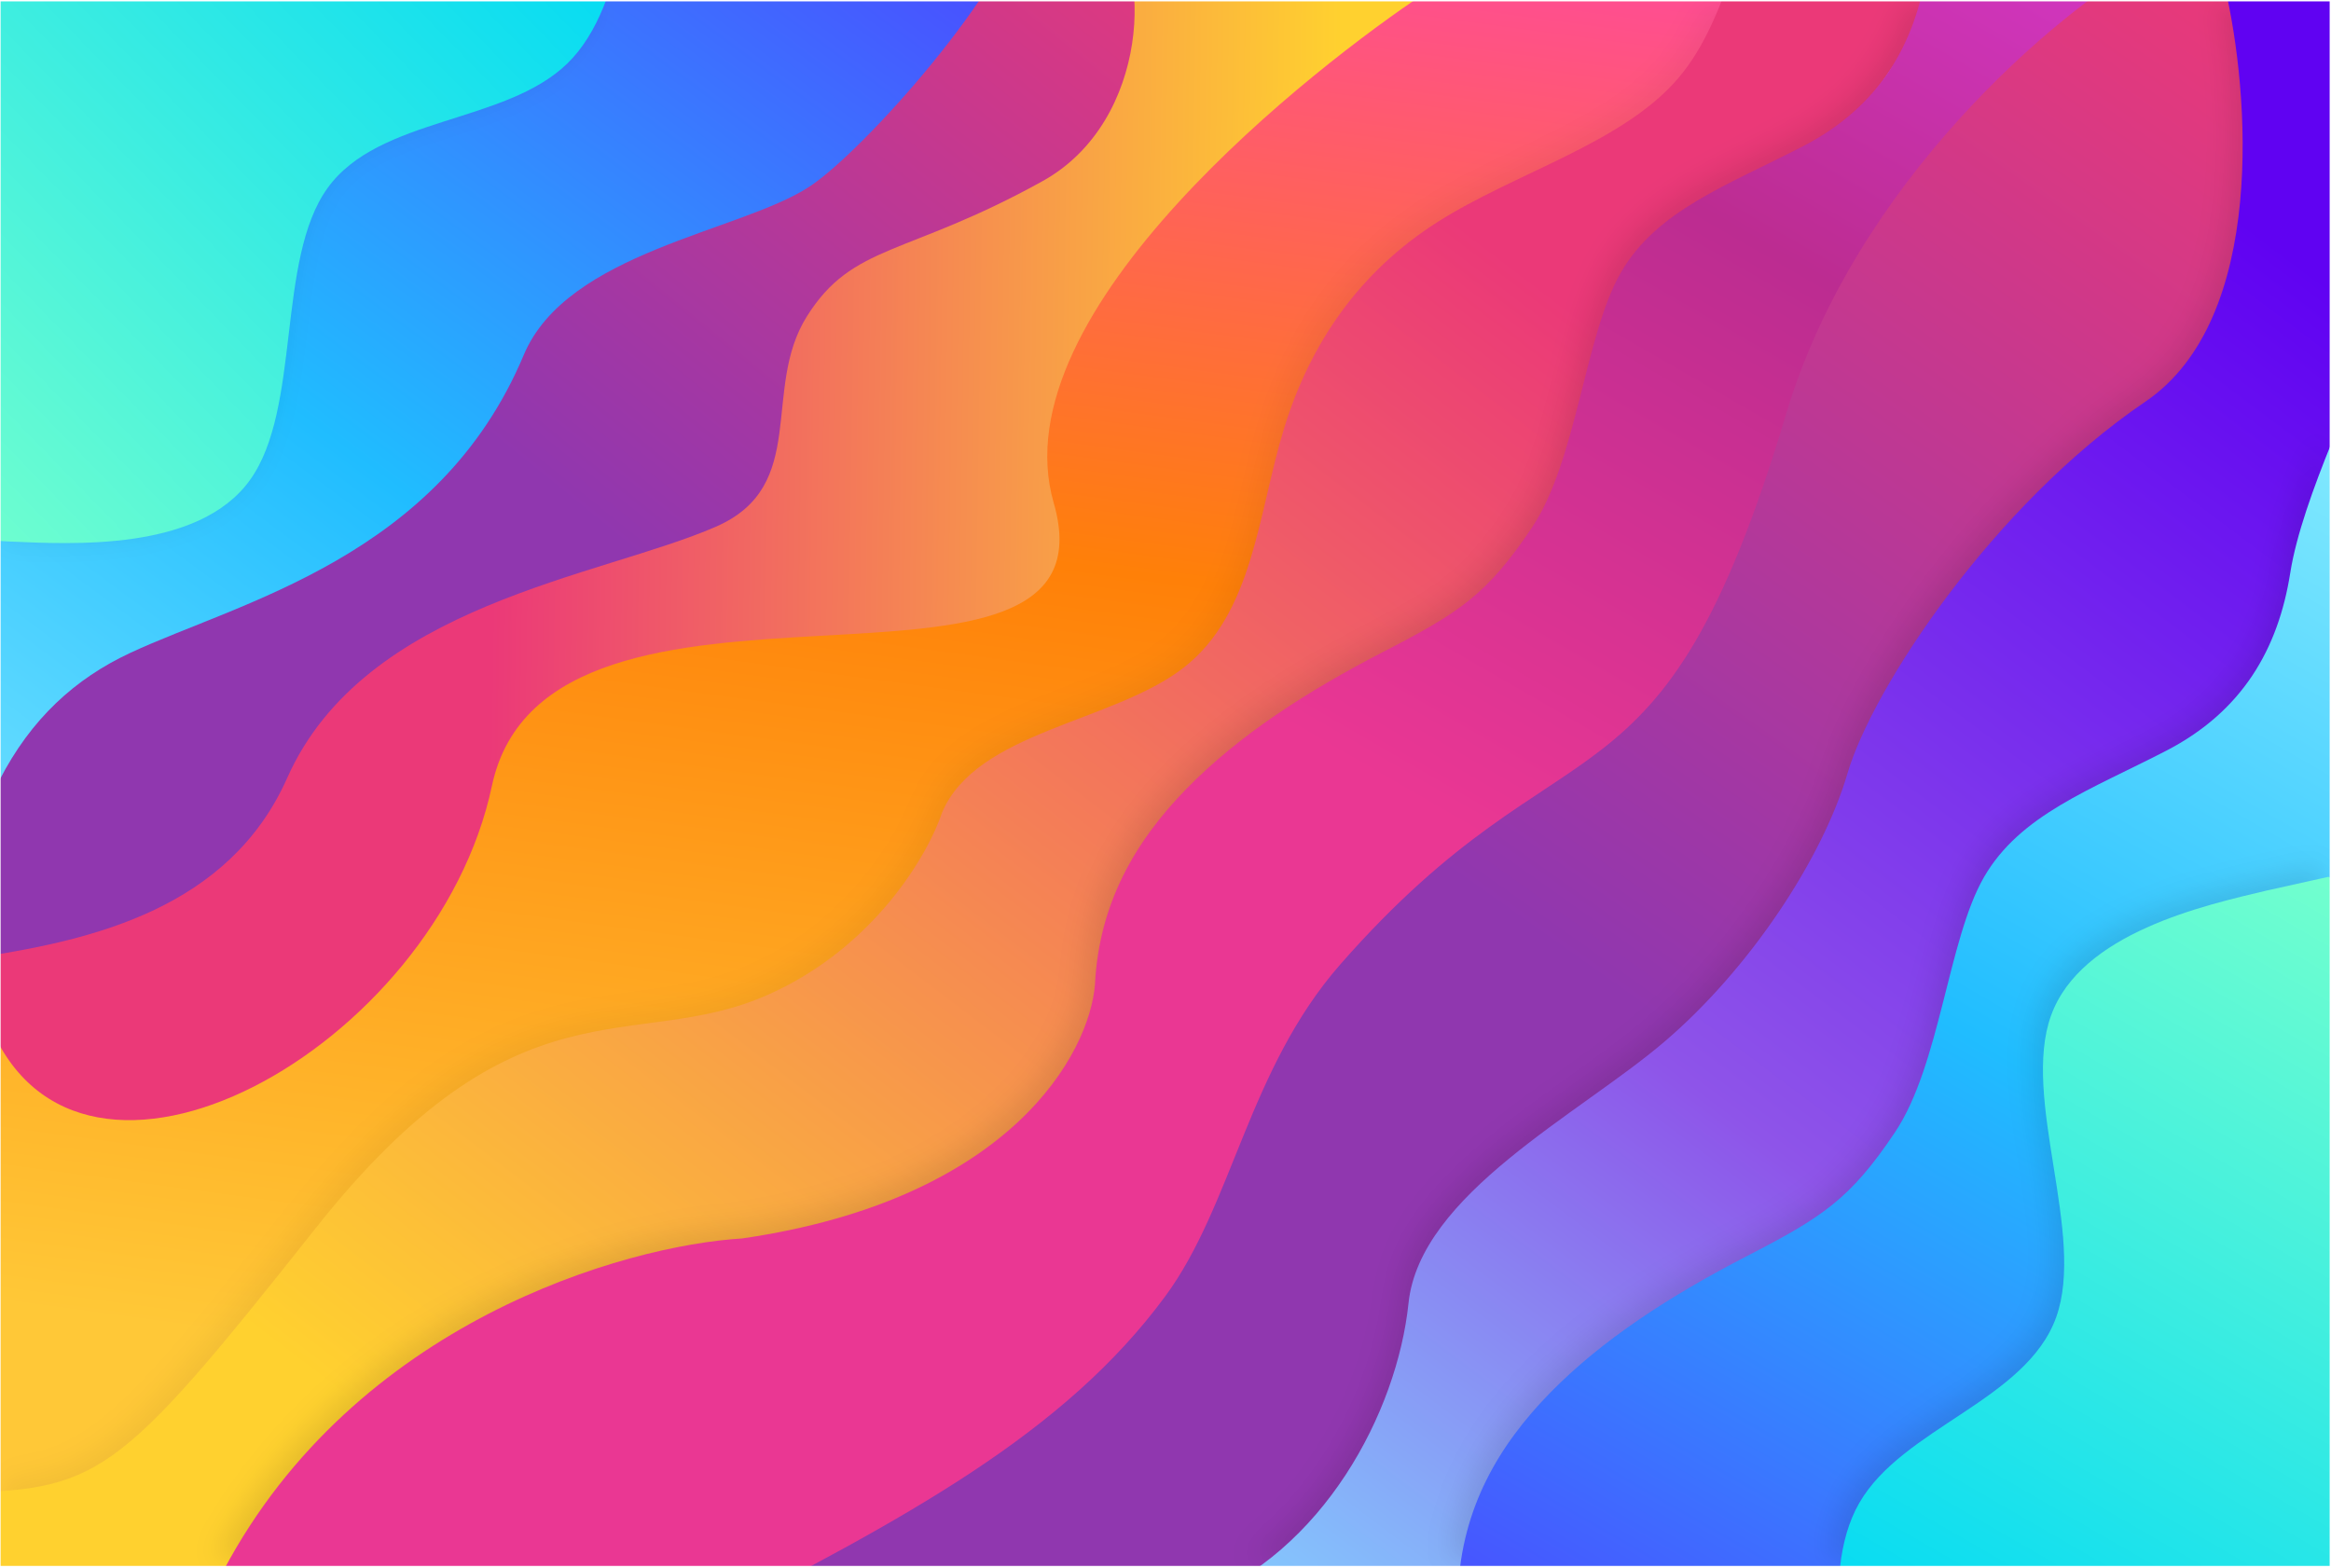
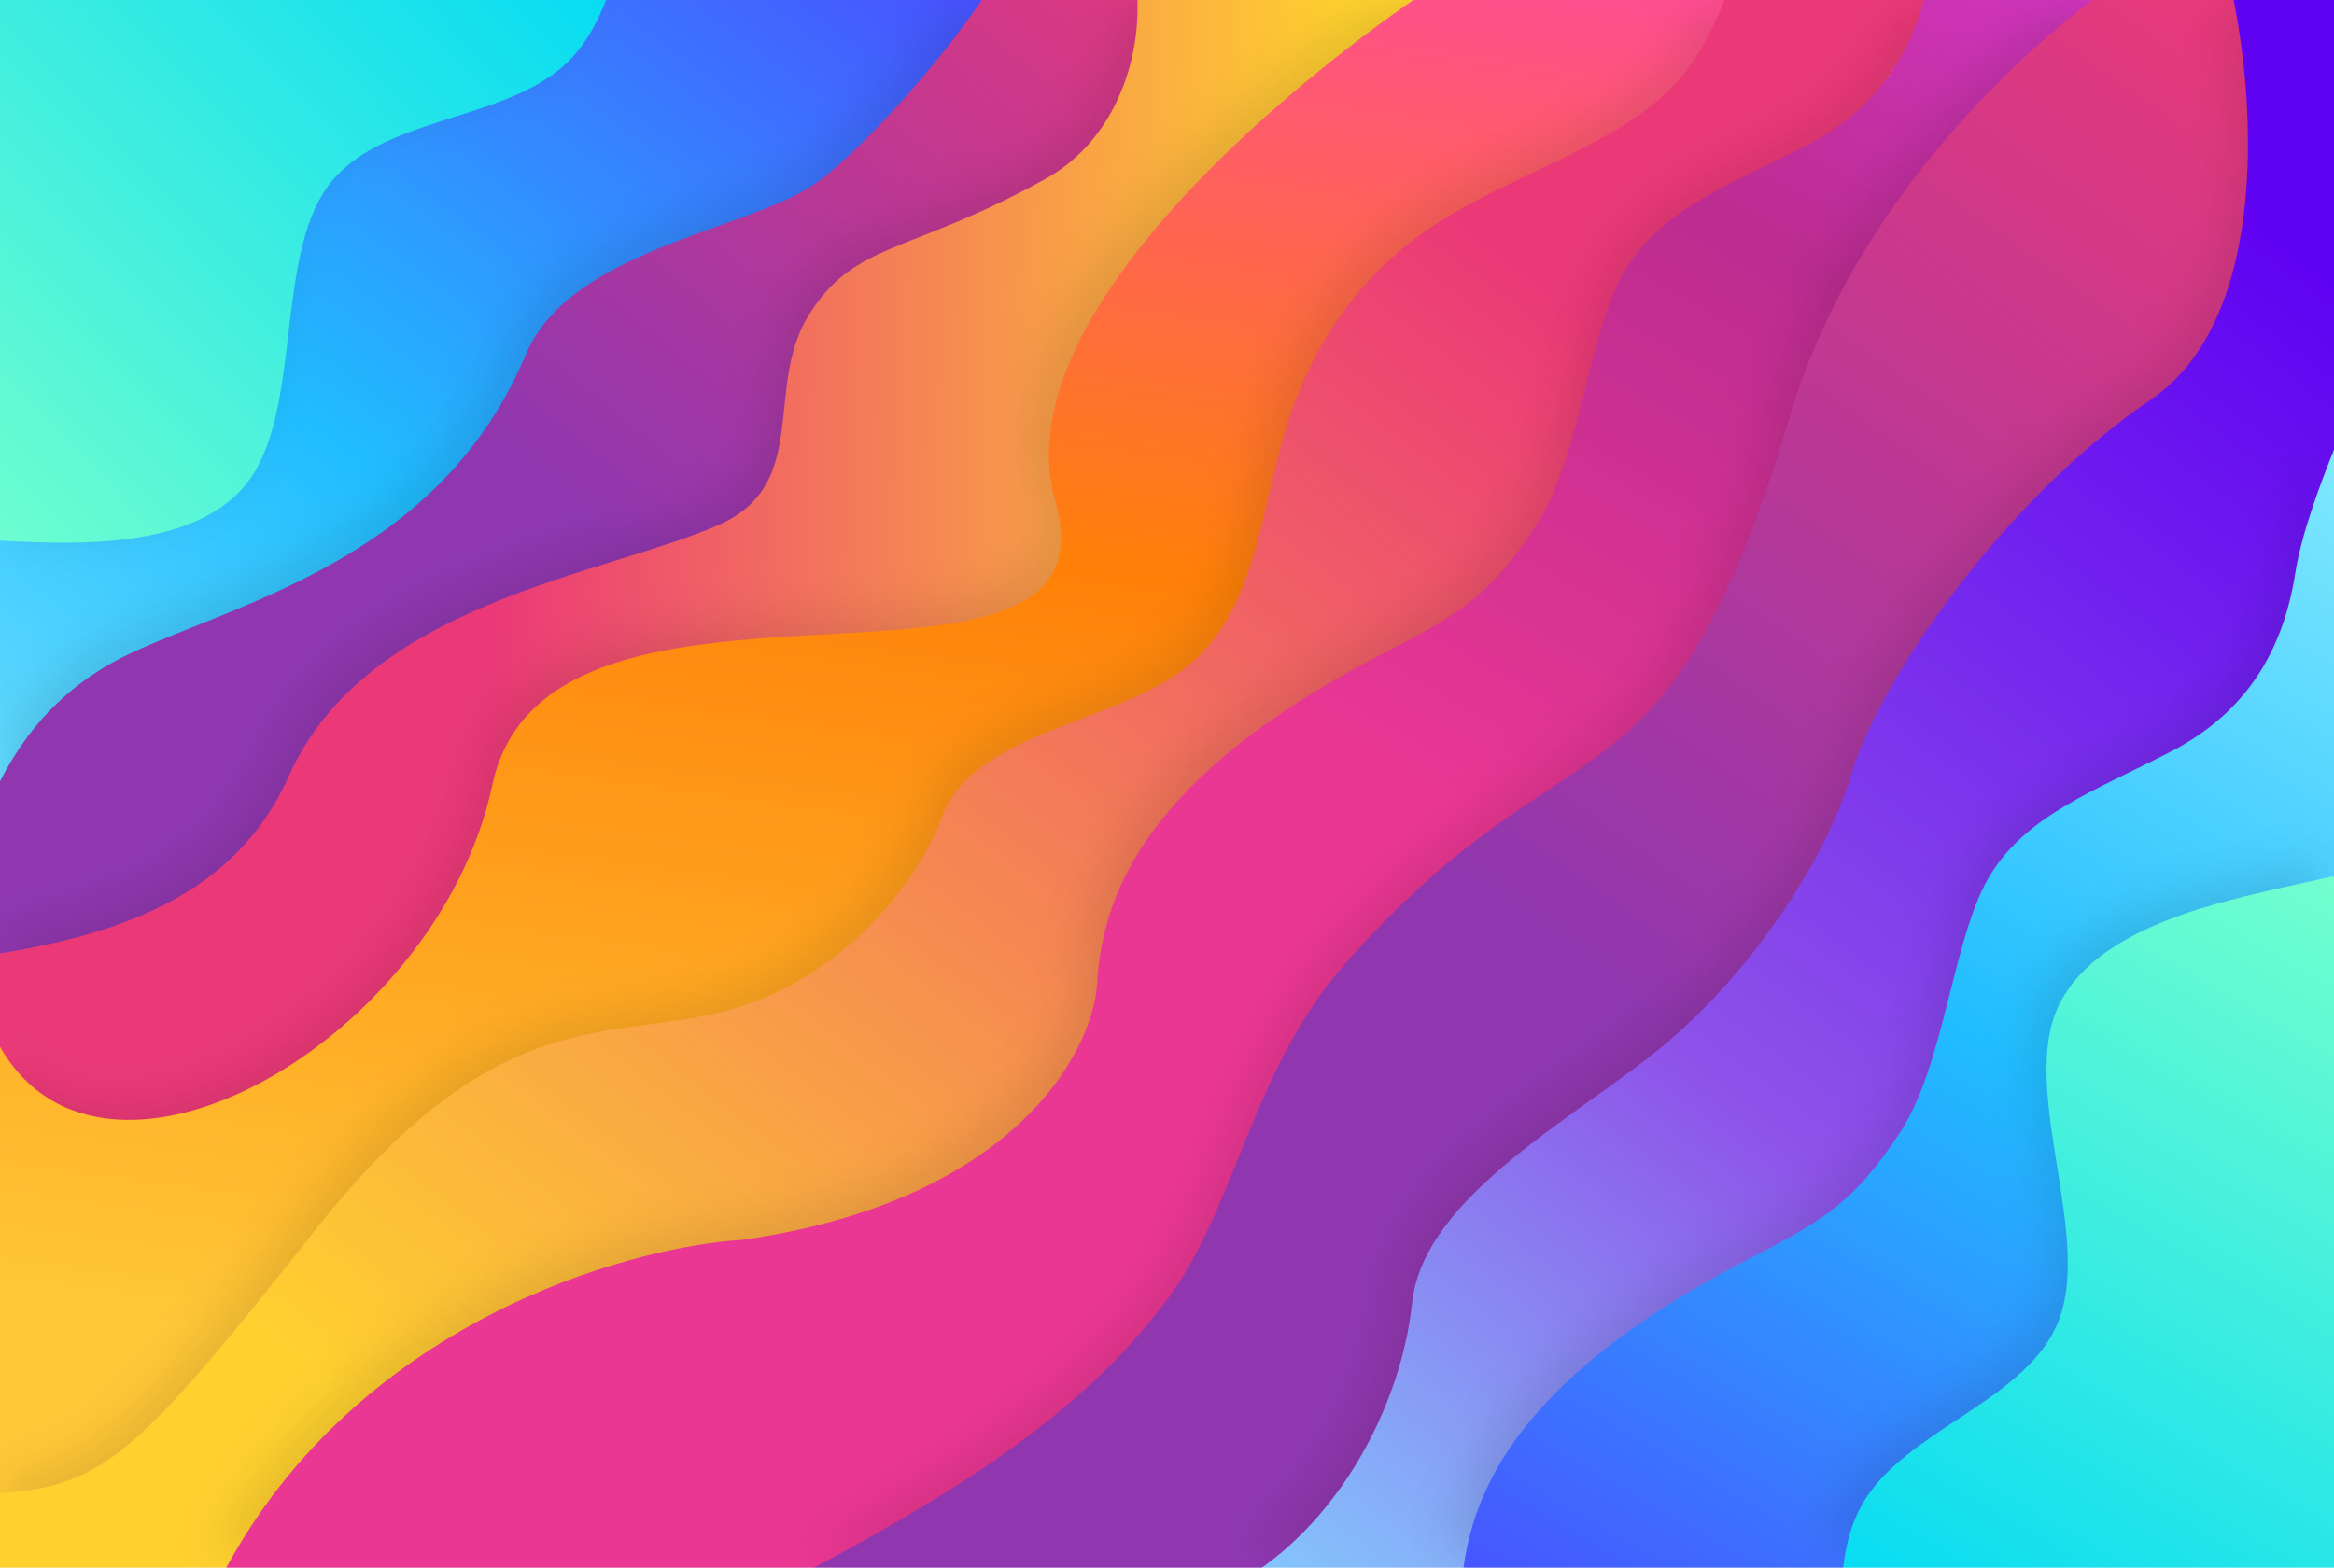
- <svg xmlns="http://www.w3.org/2000/svg" width="1667" height="1121" viewBox="0 0 1667 1121" fill="none">
-   <mask id="mask0" mask-type="alpha" maskUnits="userSpaceOnUse" x="0" y="0" width="1667" height="1121">
-     <rect x="0.441" y="0.99" width="1665.6" height="1119.07" fill="url(#paint0_linear)" />
+ <svg xmlns="http://www.w3.org/2000/svg" width="1024" height="688" viewBox="0 0 1024 688" fill="none">
+   <mask id="mask0" mask-type="alpha" maskUnits="userSpaceOnUse" x="0" y="0" width="1024" height="688">
+     <rect width="1024" height="688" fill="url(#paint0_linear)" />
  </mask>
  <g mask="url(#mask0)">
    <g filter="url(#filter0_d)">
-       <path d="M697.195 -158.653L691.333 -195.079L627.692 -242.338L226.533 60.359L-55.322 444.176L-109.178 749.954L-69.714 935.552L-54.153 832.183C-33.929 790.284 15.869 714.523 30.661 661.362C45.454 608.202 76.157 566.856 133.377 545.202C190.597 523.548 242.537 511.687 273.24 470.341C303.943 428.996 319.843 340.524 357.411 296.402C394.979 252.28 416.124 242.006 473.345 220.352C530.565 198.698 582.482 173.106 623.791 139.637C665.101 106.168 695.804 64.823 705.293 7.724C714.782 -49.375 703.058 -122.227 697.195 -158.653Z" fill="url(#paint1_linear)" />
+       <path d="M428.589 -98.054L424.985 -120.448L385.859 -149.503L139.229 36.594L-34.054 272.562L-67.165 460.553L-42.903 574.657L-33.336 511.106C-20.902 485.347 9.713 438.77 18.808 406.087C27.902 373.404 46.778 347.985 81.957 334.672C117.135 321.36 149.068 314.067 167.944 288.648C186.82 263.229 196.595 208.837 219.691 181.711C242.788 154.586 255.788 148.269 290.967 134.956C326.146 121.644 358.064 105.91 383.461 85.333C408.858 64.757 427.734 39.338 433.568 4.234C439.401 -30.87 432.193 -75.659 428.589 -98.054Z" fill="url(#paint1_linear)" />
    </g>
    <g filter="url(#filter1_d)">
-       <path d="M405.696 45.439C450.186 2.218 447.565 -88.168 472.702 -151.31L422.385 -203.104L289.58 -74.086C245.09 -30.865 238.596 -132.604 194.106 -89.383C149.616 -46.162 -16.065 -132.604 -60.555 -89.383C-105.045 -46.162 -64.347 269.747 -86.924 291.68L-108.837 312.968L-39.167 384.683L5.969 387.3C51.769 389.272 142.042 394.506 178.79 343.317C215.539 292.128 197.436 185.805 234.185 134.616C270.934 83.426 361.206 88.66 405.696 45.439Z" fill="url(#paint2_linear)" />
+       <path d="M249.027 27.281C276.379 0.709 274.768 -54.86 290.222 -93.679L259.288 -125.522L177.64 -46.202C150.288 -19.63 146.295 -82.179 118.943 -55.607C91.591 -29.035 -10.269 -82.179 -37.621 -55.607C-64.973 -29.035 -39.953 165.184 -53.833 178.669L-67.305 191.756L-24.472 235.846L3.277 237.455C31.435 238.668 86.934 241.886 109.527 210.415C132.12 178.944 120.99 113.577 143.583 82.106C166.176 50.635 221.675 53.853 249.027 27.281Z" fill="url(#paint2_linear)" />
    </g>
-     <path d="M578.683 133.616C618.132 107.846 722.371 -10.211 732.393 -64.072L869.873 -116.956L869.873 133.616L41.141 798.066L-39.708 741.217C-33.338 581.942 14.363 503.731 93.155 467C171.948 430.269 313.851 398.535 374.55 253.92C405.529 180.114 529.373 165.829 578.683 133.616Z" fill="url(#paint3_linear)" />
-     <path d="M745.457 129.627C823.429 86.451 823.438 -28.611 790.949 -53.499L1012.16 0.99L840.559 528.809L260.691 811.83L-91.46 892.345L-10.945 684.146C65.809 671.972 163.82 649.988 205.388 556.461C260.691 432.029 429.04 412.896 511.994 376.726C579.002 347.508 544.162 278.616 577.057 226.269C609.951 173.921 647.991 183.598 745.457 129.627Z" fill="url(#paint4_linear)" />
-     <path d="M753.539 359.647C713.851 222.365 941.677 46.534 1018.67 -4.703H1312.26V1147.72H-7.692V732.129C56.557 891.532 311.927 750.021 351.778 562.154C391.629 374.286 803.149 531.249 753.539 359.647Z" fill="url(#paint5_linear)" />
    <g filter="url(#filter2_d)">
-       <path d="M846.338 477.673C796.02 516.72 698.375 523.042 673.743 581.146C664.015 610.6 625.365 677.964 548.592 711.797C452.625 754.087 370.484 695.531 225.72 878.519C80.956 1061.51 70.383 1065.57 -36.97 1068.01L-36.97 1199.76L423.347 1199.76L798.027 851.041L884.082 726.591L988.317 575.848L1091.95 425.981L1196.18 275.238L1299.81 125.372L1404.05 -25.371L1490.1 -149.822L1507.67 -175.238L1476.12 -197.055L1437.52 -186.183C1399.51 -176.188 1322.9 -155.321 1283.1 -109.002C1242.69 -61.806 1239.7 9.966 1199.9 56.286C1160.1 102.605 1083.49 123.472 1027.91 158.883C972.333 194.294 937.184 245.126 918.416 305.99C899.649 366.853 896.657 438.625 846.338 477.673Z" fill="url(#paint6_linear)" />
+       <path d="M356.222 81.537C380.475 65.694 444.561 -6.886 450.722 -40L535.244 -72.513L535.244 81.537L25.744 490.037L-23.962 455.087C-20.045 357.166 9.281 309.082 57.722 286.5C106.163 263.918 193.405 244.408 230.722 155.5C249.768 110.124 325.906 101.342 356.222 81.537Z" fill="url(#paint3_linear)" />
    </g>
    <g filter="url(#filter3_d)">
-       <path d="M848.862 563.819C811.671 601.812 785.921 646.411 783.055 704.222C779.181 753.104 723.285 857.862 530.7 885.839C446.39 890.989 254.185 945.696 159.845 1123.32L860.079 1123.32L1488.49 183.272L1506.86 -126.669L1446.33 -306.503L1442.75 -202.031C1427.47 -158.086 1386.71 -77.105 1378.12 -22.597C1369.54 31.911 1343.79 76.51 1289.43 104.595C1235.08 132.68 1184.85 150.43 1159.1 195.029C1133.35 239.628 1127.72 329.341 1095.47 377.487C1063.22 425.633 1043.39 438.268 989.039 466.353C934.685 494.438 886.053 525.825 848.862 563.819Z" fill="url(#paint7_linear)" />
+       <path d="M458.531 78.585C506.468 52.041 506.473 -18.698 486.5 -34L622.5 -0.5L517 324L160.5 498L-56.001 547.5L-6.5 419.5C40.688 412.016 100.944 398.5 126.5 341C160.5 264.5 264 252.737 315 230.5C356.195 212.537 334.776 170.183 355 138C375.223 105.817 398.61 111.766 458.531 78.585Z" fill="url(#paint4_linear)" />
    </g>
-     <path d="M1277.29 296.211C1326.68 131.125 1469.23 9.123 1539.17 -29.914H1661.16V1163.17H833.24C833.24 1163.17 242.799 1293.29 497.356 1163.17C649.728 1085.28 761.264 1024.9 833.24 927.317C881.51 861.873 892.673 764.927 958.486 689.839C1122.43 502.784 1187.02 597.938 1277.29 296.211Z" fill="url(#paint8_linear)" />
    <g filter="url(#filter4_d)">
-       <path d="M1534.29 287.265C1621.47 228.058 1608.57 65.24 1591.22 -8.769L1739.23 -64.885L1817.31 335.249L1134.15 1145.28H855.197C946.285 1110.3 999.148 1010.27 1007.28 932.196C1015.41 854.121 1129.27 797.192 1190.27 745.142C1251.26 693.092 1303.31 614.204 1321.21 553.208C1339.1 492.212 1425.31 361.273 1534.29 287.265Z" fill="url(#paint9_linear)" />
+       <path d="M463 220C438.6 135.6 578.666 27.5 626 -4H806.5V704.5H-5V449C34.499 547 191.5 460 216 344.5C240.5 229 493.5 325.5 463 220Z" fill="url(#paint5_linear)" />
    </g>
    <g filter="url(#filter5_d)">
-       <path d="M1069.95 1300.95L1079.96 1336.46L1148.61 1376.09L1748.22 615.652L1766.59 305.711L1706.07 125.877L1702.49 230.349C1687.21 274.294 1646.45 355.275 1637.86 409.783C1629.27 464.291 1603.52 508.89 1549.17 536.975C1494.82 565.06 1444.58 582.81 1418.83 627.409C1393.08 672.008 1387.45 761.721 1355.2 809.867C1322.95 858.013 1303.13 870.648 1248.77 898.733C1194.42 926.818 1145.79 958.205 1108.6 996.199C1071.41 1034.19 1045.66 1078.79 1042.79 1136.6C1039.92 1194.41 1059.94 1265.44 1069.95 1300.95Z" fill="url(#paint10_linear)" />
+       <path d="M519.944 293.263C489.009 317.269 428.977 321.156 413.833 356.878C407.853 374.986 384.091 416.401 336.891 437.201C277.891 463.201 227.391 427.201 138.391 539.701C49.392 652.201 42.892 654.701 -23.108 656.201L-23.108 737.201L259.891 737.201L490.243 522.808L543.149 446.297L607.232 353.621L670.942 261.484L735.026 168.808L798.736 76.671L862.819 -16.005L915.725 -92.517L926.53 -108.142L907.133 -121.555L883.396 -114.871C860.033 -108.727 812.933 -95.898 788.463 -67.421C763.621 -38.405 761.781 5.72 737.312 34.197C712.842 62.674 665.742 75.502 631.573 97.273C597.405 119.044 575.796 150.295 564.257 187.714C552.719 225.132 550.88 269.257 519.944 293.263Z" fill="url(#paint6_linear)" />
    </g>
    <g filter="url(#filter6_d)">
-       <path d="M1329.73 1074.91C1298.72 1128.62 1325.89 1214.87 1318.93 1282.47L1381.47 1318.58L1474.04 1158.23C1505.06 1104.51 1539.06 1200.62 1570.07 1146.9C1601.08 1093.18 1674.06 1167.27 1705.08 1113.56C1736.09 1059.84 1720.77 730.892 1736.5 703.633L1751.78 677.175L1665.19 627.183L1621.05 636.976C1576.45 647.572 1488.17 667.159 1466.78 726.431C1445.39 785.703 1491.81 883.057 1470.41 942.329C1449.02 1001.6 1360.74 1021.19 1329.73 1074.91Z" fill="url(#paint11_linear)" />
+       <path d="M521.744 346.105C498.879 369.463 483.048 396.882 481.286 432.424C478.904 462.476 444.54 526.881 326.14 544.081C274.306 547.247 156.14 580.881 98.14 690.081L528.64 690.081L914.983 112.147L926.276 -78.403L889.064 -188.964L886.863 -124.736C877.471 -97.718 852.409 -47.932 847.13 -14.42C841.851 19.091 826.02 46.51 792.604 63.776C759.188 81.043 728.305 91.956 712.474 119.375C696.644 146.794 693.183 201.949 673.355 231.549C653.528 261.149 641.34 268.917 607.924 286.183C574.507 303.45 544.608 322.747 521.744 346.105Z" fill="url(#paint7_linear)" />
+     </g>
+     <g filter="url(#filter7_d)">
+       <path d="M785.669 181.5C816.036 80.006 903.669 5 946.669 -19H1021.67V714.5H512.669C512.669 714.5 149.669 794.5 306.169 714.5C399.847 666.614 468.419 629.495 512.669 569.5C542.345 529.266 549.208 469.664 589.669 423.5C690.463 308.5 730.169 367 785.669 181.5Z" fill="url(#paint8_linear)" />
+     </g>
+     <g filter="url(#filter8_d)">
+       <path d="M943.5 175.5C997.1 139.1 989.167 39 978.5 -6.5L1069.5 -41L1117.5 205L697.5 703H526C582 681.5 614.5 620 619.5 572C624.5 524 694.5 489 732 457C769.5 425 801.5 376.5 812.5 339C823.5 301.5 876.5 221 943.5 175.5Z" fill="url(#paint9_linear)" />
+     </g>
+     <g filter="url(#filter9_d)">
+       <path d="M657.844 799.509L663.997 821.341L706.203 845.708L1074.84 378.193L1086.14 187.644L1048.92 77.082L1046.72 141.311C1037.33 168.329 1012.27 218.115 1006.99 251.626C1001.71 285.138 985.881 312.557 952.464 329.823C919.048 347.089 888.165 358.002 872.335 385.422C856.504 412.841 853.043 467.996 833.216 497.596C813.389 527.196 801.2 534.964 767.784 552.23C734.368 569.496 704.469 588.793 681.604 612.151C658.739 635.51 642.909 662.929 641.146 698.471C639.384 734.013 651.691 777.677 657.844 799.509Z" fill="url(#paint10_linear)" />
+     </g>
+     <g filter="url(#filter10_d)">
+       <path d="M817.149 659.872C798.081 692.897 814.789 745.919 810.509 787.482L848.956 809.679L905.873 711.097C924.94 678.072 945.842 737.16 964.909 704.134C983.976 671.109 1028.84 716.66 1047.91 683.634C1066.98 650.609 1057.56 448.375 1067.23 431.616L1076.62 415.349L1023.39 384.614L996.252 390.636C968.831 397.15 914.559 409.192 901.407 445.632C888.255 482.072 916.792 541.924 903.64 578.364C890.488 614.805 836.216 626.847 817.149 659.872Z" fill="url(#paint11_linear)" />
    </g>
  </g>
  <defs>
-     <filter id="filter0_d" x="-323.672" y="-352.761" width="1152.65" height="1356.53" filterUnits="userSpaceOnUse" color-interpolation-filters="sRGB">
+     <filter id="filter0_d" x="-209.05" y="-227.406" width="724.05" height="849.396" filterUnits="userSpaceOnUse" color-interpolation-filters="sRGB">
      <feFlood flood-opacity="0" result="BackgroundImageFix" />
      <feColorMatrix in="SourceAlpha" type="matrix" values="0 0 0 0 0 0 0 0 0 0 0 0 0 0 0 0 0 0 127 0" />
      <feOffset dx="-6" dy="-6" />
      <feGaussianBlur stdDeviation="10" />
      <feColorMatrix type="matrix" values="0 0 0 0 0 0 0 0 0 0 0 0 0 0 0 0 0 0 0.1 0" />
      <feBlend mode="normal" in2="BackgroundImageFix" result="effect1_dropShadow" />
      <feBlend mode="normal" in="SourceGraphic" in2="effect1_dropShadow" result="shape" />
    </filter>
-     <filter id="filter1_d" x="-312.486" y="-411.968" width="904.553" height="899.188" filterUnits="userSpaceOnUse" color-interpolation-filters="sRGB">
+     <filter id="filter1_d" x="-202.522" y="-263.946" width="571.522" height="568.224" filterUnits="userSpaceOnUse" color-interpolation-filters="sRGB">
      <feFlood flood-opacity="0" result="BackgroundImageFix" />
      <feColorMatrix in="SourceAlpha" type="matrix" values="0 0 0 0 0 0 0 0 0 0 0 0 0 0 0 0 0 0 127 0" />
      <feOffset dx="-6" dy="-6" />
      <feGaussianBlur stdDeviation="10" />
      <feColorMatrix type="matrix" values="0 0 0 0 0 0 0 0 0 0 0 0 0 0 0 0 0 0 0.1 0" />
      <feBlend mode="normal" in2="BackgroundImageFix" result="effect1_dropShadow" />
      <feBlend mode="normal" in="SourceGraphic" in2="effect1_dropShadow" result="shape" />
    </filter>
-     <filter id="filter2_d" x="-124.603" y="-521.667" width="1646.28" height="2013.24" filterUnits="userSpaceOnUse" color-interpolation-filters="sRGB">
-       <feFlood flood-opacity="0" result="BackgroundImageFix" />
-       <feColorMatrix in="SourceAlpha" type="matrix" values="0 0 0 0 0 0 0 0 0 0 0 0 0 0 0 0 0 0 127 0" />
-       <feOffset dx="-6" dy="-6" />
-       <feGaussianBlur stdDeviation="10" />
-       <feColorMatrix type="matrix" values="0 0 0 0 0 0 0 0 0 0 0 0 0 0 0 0 0 0 0.05 0" />
-       <feBlend mode="normal" in2="BackgroundImageFix" result="effect1_dropShadow" />
-       <feBlend mode="normal" in="SourceGraphic" in2="effect1_dropShadow" result="shape" />
-     </filter>
-     <filter id="filter3_d" x="133.618" y="-532.245" width="1570.41" height="2009.87" filterUnits="userSpaceOnUse" color-interpolation-filters="sRGB">
+     <filter id="filter2_d" x="-51.278" y="-120" width="606.673" height="643.73" filterUnits="userSpaceOnUse" color-interpolation-filters="sRGB">
      <feFlood flood-opacity="0" result="BackgroundImageFix" />
      <feColorMatrix in="SourceAlpha" type="matrix" values="0 0 0 0 0 0 0 0 0 0 0 0 0 0 0 0 0 0 127 0" />
      <feOffset dx="-6" dy="-6" />
      <feGaussianBlur stdDeviation="10" />
      <feColorMatrix type="matrix" values="0 0 0 0 0 0 0 0 0 0 0 0 0 0 0 0 0 0 0.1 0" />
      <feBlend mode="normal" in2="BackgroundImageFix" result="effect1_dropShadow" />
      <feBlend mode="normal" in="SourceGraphic" in2="effect1_dropShadow" result="shape" />
    </filter>
-     <filter id="filter4_d" x="829.197" y="-90.885" width="1002.11" height="1250.16" filterUnits="userSpaceOnUse" color-interpolation-filters="sRGB">
+     <filter id="filter3_d" x="-82.001" y="-60" width="718.5" height="621.5" filterUnits="userSpaceOnUse" color-interpolation-filters="sRGB">
      <feFlood flood-opacity="0" result="BackgroundImageFix" />
      <feColorMatrix in="SourceAlpha" type="matrix" values="0 0 0 0 0 0 0 0 0 0 0 0 0 0 0 0 0 0 127 0" />
      <feOffset dx="-6" dy="-6" />
      <feGaussianBlur stdDeviation="10" />
      <feColorMatrix type="matrix" values="0 0 0 0 0 0 0 0 0 0 0 0 0 0 0 0 0 0 0.1 0" />
      <feBlend mode="normal" in2="BackgroundImageFix" result="effect1_dropShadow" />
      <feBlend mode="normal" in="SourceGraphic" in2="effect1_dropShadow" result="shape" />
    </filter>
-     <filter id="filter5_d" x="920.586" y="54.406" width="1043.18" height="1405.22" filterUnits="userSpaceOnUse" color-interpolation-filters="sRGB">
+     <filter id="filter4_d" x="-31" y="-30" width="851.5" height="748.5" filterUnits="userSpaceOnUse" color-interpolation-filters="sRGB">
      <feFlood flood-opacity="0" result="BackgroundImageFix" />
      <feColorMatrix in="SourceAlpha" type="matrix" values="0 0 0 0 0 0 0 0 0 0 0 0 0 0 0 0 0 0 127 0" />
      <feOffset dx="-6" dy="-6" />
      <feGaussianBlur stdDeviation="10" />
      <feColorMatrix type="matrix" values="0 0 0 0 0 0 0 0 0 0 0 0 0 0 0 0 0 0 0.1 0" />
      <feBlend mode="normal" in2="BackgroundImageFix" result="effect1_dropShadow" />
      <feBlend mode="normal" in="SourceGraphic" in2="effect1_dropShadow" result="shape" />
    </filter>
-     <filter id="filter6_d" x="1161.98" y="539.464" width="757.733" height="881.984" filterUnits="userSpaceOnUse" color-interpolation-filters="sRGB">
+     <filter id="filter5_d" x="-87.001" y="-331.14" width="1027.53" height="1253.14" filterUnits="userSpaceOnUse" color-interpolation-filters="sRGB">
      <feFlood flood-opacity="0" result="BackgroundImageFix" />
      <feColorMatrix in="SourceAlpha" type="matrix" values="0 0 0 0 0 0 0 0 0 0 0 0 0 0 0 0 0 0 127 0" />
      <feOffset dx="-6" dy="-6" />
      <feGaussianBlur stdDeviation="10" />
      <feColorMatrix type="matrix" values="0 0 0 0 0 0 0 0 0 0 0 0 0 0 0 0 0 0 0.1 0" />
      <feBlend mode="normal" in2="BackgroundImageFix" result="effect1_dropShadow" />
      <feBlend mode="normal" in="SourceGraphic" in2="effect1_dropShadow" result="shape" />
    </filter>
-     <linearGradient id="paint0_linear" x1="0.441" y1="560.527" x2="1666.04" y2="560.527" gradientUnits="userSpaceOnUse">
+     <filter id="filter6_d" x="72" y="-337.764" width="980.888" height="1251.06" filterUnits="userSpaceOnUse" color-interpolation-filters="sRGB">
+       <feFlood flood-opacity="0" result="BackgroundImageFix" />
+       <feColorMatrix in="SourceAlpha" type="matrix" values="0 0 0 0 0 0 0 0 0 0 0 0 0 0 0 0 0 0 127 0" />
+       <feOffset dx="-6" dy="-6" />
+       <feGaussianBlur stdDeviation="10" />
+       <feColorMatrix type="matrix" values="0 0 0 0 0 0 0 0 0 0 0 0 0 0 0 0 0 0 0.1 0" />
+       <feBlend mode="normal" in2="BackgroundImageFix" result="effect1_dropShadow" />
+       <feBlend mode="normal" in="SourceGraphic" in2="effect1_dropShadow" result="shape" />
+     </filter>
+     <filter id="filter7_d" x="241" y="-45" width="794.669" height="809.056" filterUnits="userSpaceOnUse" color-interpolation-filters="sRGB">
+       <feFlood flood-opacity="0" result="BackgroundImageFix" />
+       <feColorMatrix in="SourceAlpha" type="matrix" values="0 0 0 0 0 0 0 0 0 0 0 0 0 0 0 0 0 0 127 0" />
+       <feOffset dx="-6" dy="-6" />
+       <feGaussianBlur stdDeviation="10" />
+       <feColorMatrix type="matrix" values="0 0 0 0 0 0 0 0 0 0 0 0 0 0 0 0 0 0 0.1 0" />
+       <feBlend mode="normal" in2="BackgroundImageFix" result="effect1_dropShadow" />
+       <feBlend mode="normal" in="SourceGraphic" in2="effect1_dropShadow" result="shape" />
+     </filter>
+     <filter id="filter8_d" x="500" y="-67" width="631.5" height="784" filterUnits="userSpaceOnUse" color-interpolation-filters="sRGB">
+       <feFlood flood-opacity="0" result="BackgroundImageFix" />
+       <feColorMatrix in="SourceAlpha" type="matrix" values="0 0 0 0 0 0 0 0 0 0 0 0 0 0 0 0 0 0 127 0" />
+       <feOffset dx="-6" dy="-6" />
+       <feGaussianBlur stdDeviation="10" />
+       <feColorMatrix type="matrix" values="0 0 0 0 0 0 0 0 0 0 0 0 0 0 0 0 0 0 0.1 0" />
+       <feBlend mode="normal" in2="BackgroundImageFix" result="effect1_dropShadow" />
+       <feBlend mode="normal" in="SourceGraphic" in2="effect1_dropShadow" result="shape" />
+     </filter>
+     <filter id="filter9_d" x="556" y="23.127" width="656.748" height="879.328" filterUnits="userSpaceOnUse" color-interpolation-filters="sRGB">
+       <feFlood flood-opacity="0" result="BackgroundImageFix" />
+       <feColorMatrix in="SourceAlpha" type="matrix" values="0 0 0 0 0 0 0 0 0 0 0 0 0 0 0 0 0 0 127 0" />
+       <feOffset dx="-6" dy="-6" />
+       <feGaussianBlur stdDeviation="10" />
+       <feColorMatrix type="matrix" values="0 0 0 0 0 0 0 0 0 0 0 0 0 0 0 0 0 0 0.1 0" />
+       <feBlend mode="normal" in2="BackgroundImageFix" result="effect1_dropShadow" />
+       <feBlend mode="normal" in="SourceGraphic" in2="effect1_dropShadow" result="shape" />
+     </filter>
+     <filter id="filter10_d" x="704" y="320.67" width="481.258" height="557.647" filterUnits="userSpaceOnUse" color-interpolation-filters="sRGB">
+       <feFlood flood-opacity="0" result="BackgroundImageFix" />
+       <feColorMatrix in="SourceAlpha" type="matrix" values="0 0 0 0 0 0 0 0 0 0 0 0 0 0 0 0 0 0 127 0" />
+       <feOffset dx="-6" dy="-6" />
+       <feGaussianBlur stdDeviation="10" />
+       <feColorMatrix type="matrix" values="0 0 0 0 0 0 0 0 0 0 0 0 0 0 0 0 0 0 0.1 0" />
+       <feBlend mode="normal" in2="BackgroundImageFix" result="effect1_dropShadow" />
+       <feBlend mode="normal" in="SourceGraphic" in2="effect1_dropShadow" result="shape" />
+     </filter>
+     <linearGradient id="paint0_linear" x1="0" y1="344" x2="1024" y2="344" gradientUnits="userSpaceOnUse">
      <stop stop-color="#FF5F6D" />
      <stop offset="1" stop-color="#FFC371" />
    </linearGradient>
-     <linearGradient id="paint1_linear" x1="665.511" y1="-214.254" x2="-146.167" y2="878.778" gradientUnits="userSpaceOnUse">
+     <linearGradient id="paint1_linear" x1="409.11" y1="-132.237" x2="-89.906" y2="539.753" gradientUnits="userSpaceOnUse">
      <stop stop-color="#5433FF" />
      <stop offset="0.5" stop-color="#20BDFF" />
      <stop offset="1" stop-color="#A5F9FE" />
    </linearGradient>
-     <linearGradient id="paint2_linear" x1="438.3" y1="-186.722" x2="-92.922" y2="329.35" gradientUnits="userSpaceOnUse">
+     <linearGradient id="paint2_linear" x1="269.072" y1="-115.451" x2="-57.52" y2="201.828" gradientUnits="userSpaceOnUse">
      <stop offset="0.12" stop-color="#00D9F5" />
      <stop offset="1" stop-color="#72FFCE" />
    </linearGradient>
-     <linearGradient id="paint3_linear" x1="288.011" y1="691.362" x2="898.447" y2="-62.67" gradientUnits="userSpaceOnUse">
+     <linearGradient id="paint3_linear" x1="177.519" y1="424.436" x2="552.811" y2="-39.138" gradientUnits="userSpaceOnUse">
      <stop offset="0.344" stop-color="#9037AF" />
      <stop offset="1" stop-color="#EB3978" />
    </linearGradient>
-     <linearGradient id="paint4_linear" x1="82.357" y1="572.581" x2="951.465" y2="585.77" gradientUnits="userSpaceOnUse">
+     <linearGradient id="paint4_linear" x1="50.861" y1="350.911" x2="585.184" y2="359.019" gradientUnits="userSpaceOnUse">
      <stop offset="0.307" stop-color="#EB3978" />
      <stop offset="1" stop-color="#FFD12F" />
    </linearGradient>
-     <linearGradient id="paint5_linear" x1="522.432" y1="-142.921" x2="369.91" y2="983.536" gradientUnits="userSpaceOnUse">
+     <linearGradient id="paint5_linear" x1="320.916" y1="-88.976" x2="227.147" y2="603.564" gradientUnits="userSpaceOnUse">
      <stop stop-color="#FF48A0" />
      <stop offset="0.448" stop-color="#FF8008" />
      <stop offset="1" stop-color="#FFC837" />
    </linearGradient>
-     <linearGradient id="paint6_linear" x1="388.132" y1="1108.93" x2="1346.69" y2="-148.5" gradientUnits="userSpaceOnUse">
+     <linearGradient id="paint6_linear" x1="238.242" y1="681.359" x2="827.56" y2="-91.704" gradientUnits="userSpaceOnUse">
      <stop stop-color="#FFD12F" />
      <stop offset="0.729" stop-color="#EB3978" />
    </linearGradient>
-     <linearGradient id="paint7_linear" x1="848.077" y1="920.16" x2="1528.8" y2="-258.889" gradientUnits="userSpaceOnUse">
+     <linearGradient id="paint7_linear" x1="521.261" y1="565.181" x2="939.767" y2="-159.691" gradientUnits="userSpaceOnUse">
      <stop offset="0.281" stop-color="#EA3793" />
      <stop offset="0.625" stop-color="#BC2C91" />
      <stop offset="1" stop-color="#E33EE5" />
    </linearGradient>
-     <linearGradient id="paint8_linear" x1="885.29" y1="1067.2" x2="1639.2" y2="4.244" gradientUnits="userSpaceOnUse">
+     <linearGradient id="paint8_linear" x1="544.669" y1="655.5" x2="1008.17" y2="2" gradientUnits="userSpaceOnUse">
      <stop offset="0.344" stop-color="#9037AF" />
      <stop offset="1" stop-color="#EB3978" />
    </linearGradient>
-     <linearGradient id="paint9_linear" x1="942.218" y1="1219.28" x2="1691.25" y2="222.203" gradientUnits="userSpaceOnUse">
+     <linearGradient id="paint9_linear" x1="579.5" y1="748.5" x2="1040" y2="135.5" gradientUnits="userSpaceOnUse">
      <stop stop-color="#83D2FF" />
      <stop offset="0.414" stop-color="#8E54E9" />
      <stop offset="1" stop-color="#6002F2" />
    </linearGradient>
-     <linearGradient id="paint10_linear" x1="1107.81" y1="1352.54" x2="1788.54" y2="173.491" gradientUnits="userSpaceOnUse">
+     <linearGradient id="paint10_linear" x1="681.122" y1="831.228" x2="1099.63" y2="106.355" gradientUnits="userSpaceOnUse">
      <stop stop-color="#5433FF" />
      <stop offset="0.5" stop-color="#20BDFF" />
      <stop offset="1" stop-color="#A5F9FE" />
    </linearGradient>
-     <linearGradient id="paint11_linear" x1="1361.69" y1="1307.16" x2="1732" y2="665.755" gradientUnits="userSpaceOnUse">
+     <linearGradient id="paint11_linear" x1="836.796" y1="802.659" x2="1064.46" y2="408.329" gradientUnits="userSpaceOnUse">
      <stop offset="0.12" stop-color="#00D9F5" />
      <stop offset="1" stop-color="#72FFCE" />
    </linearGradient>
  </defs>
</svg>
